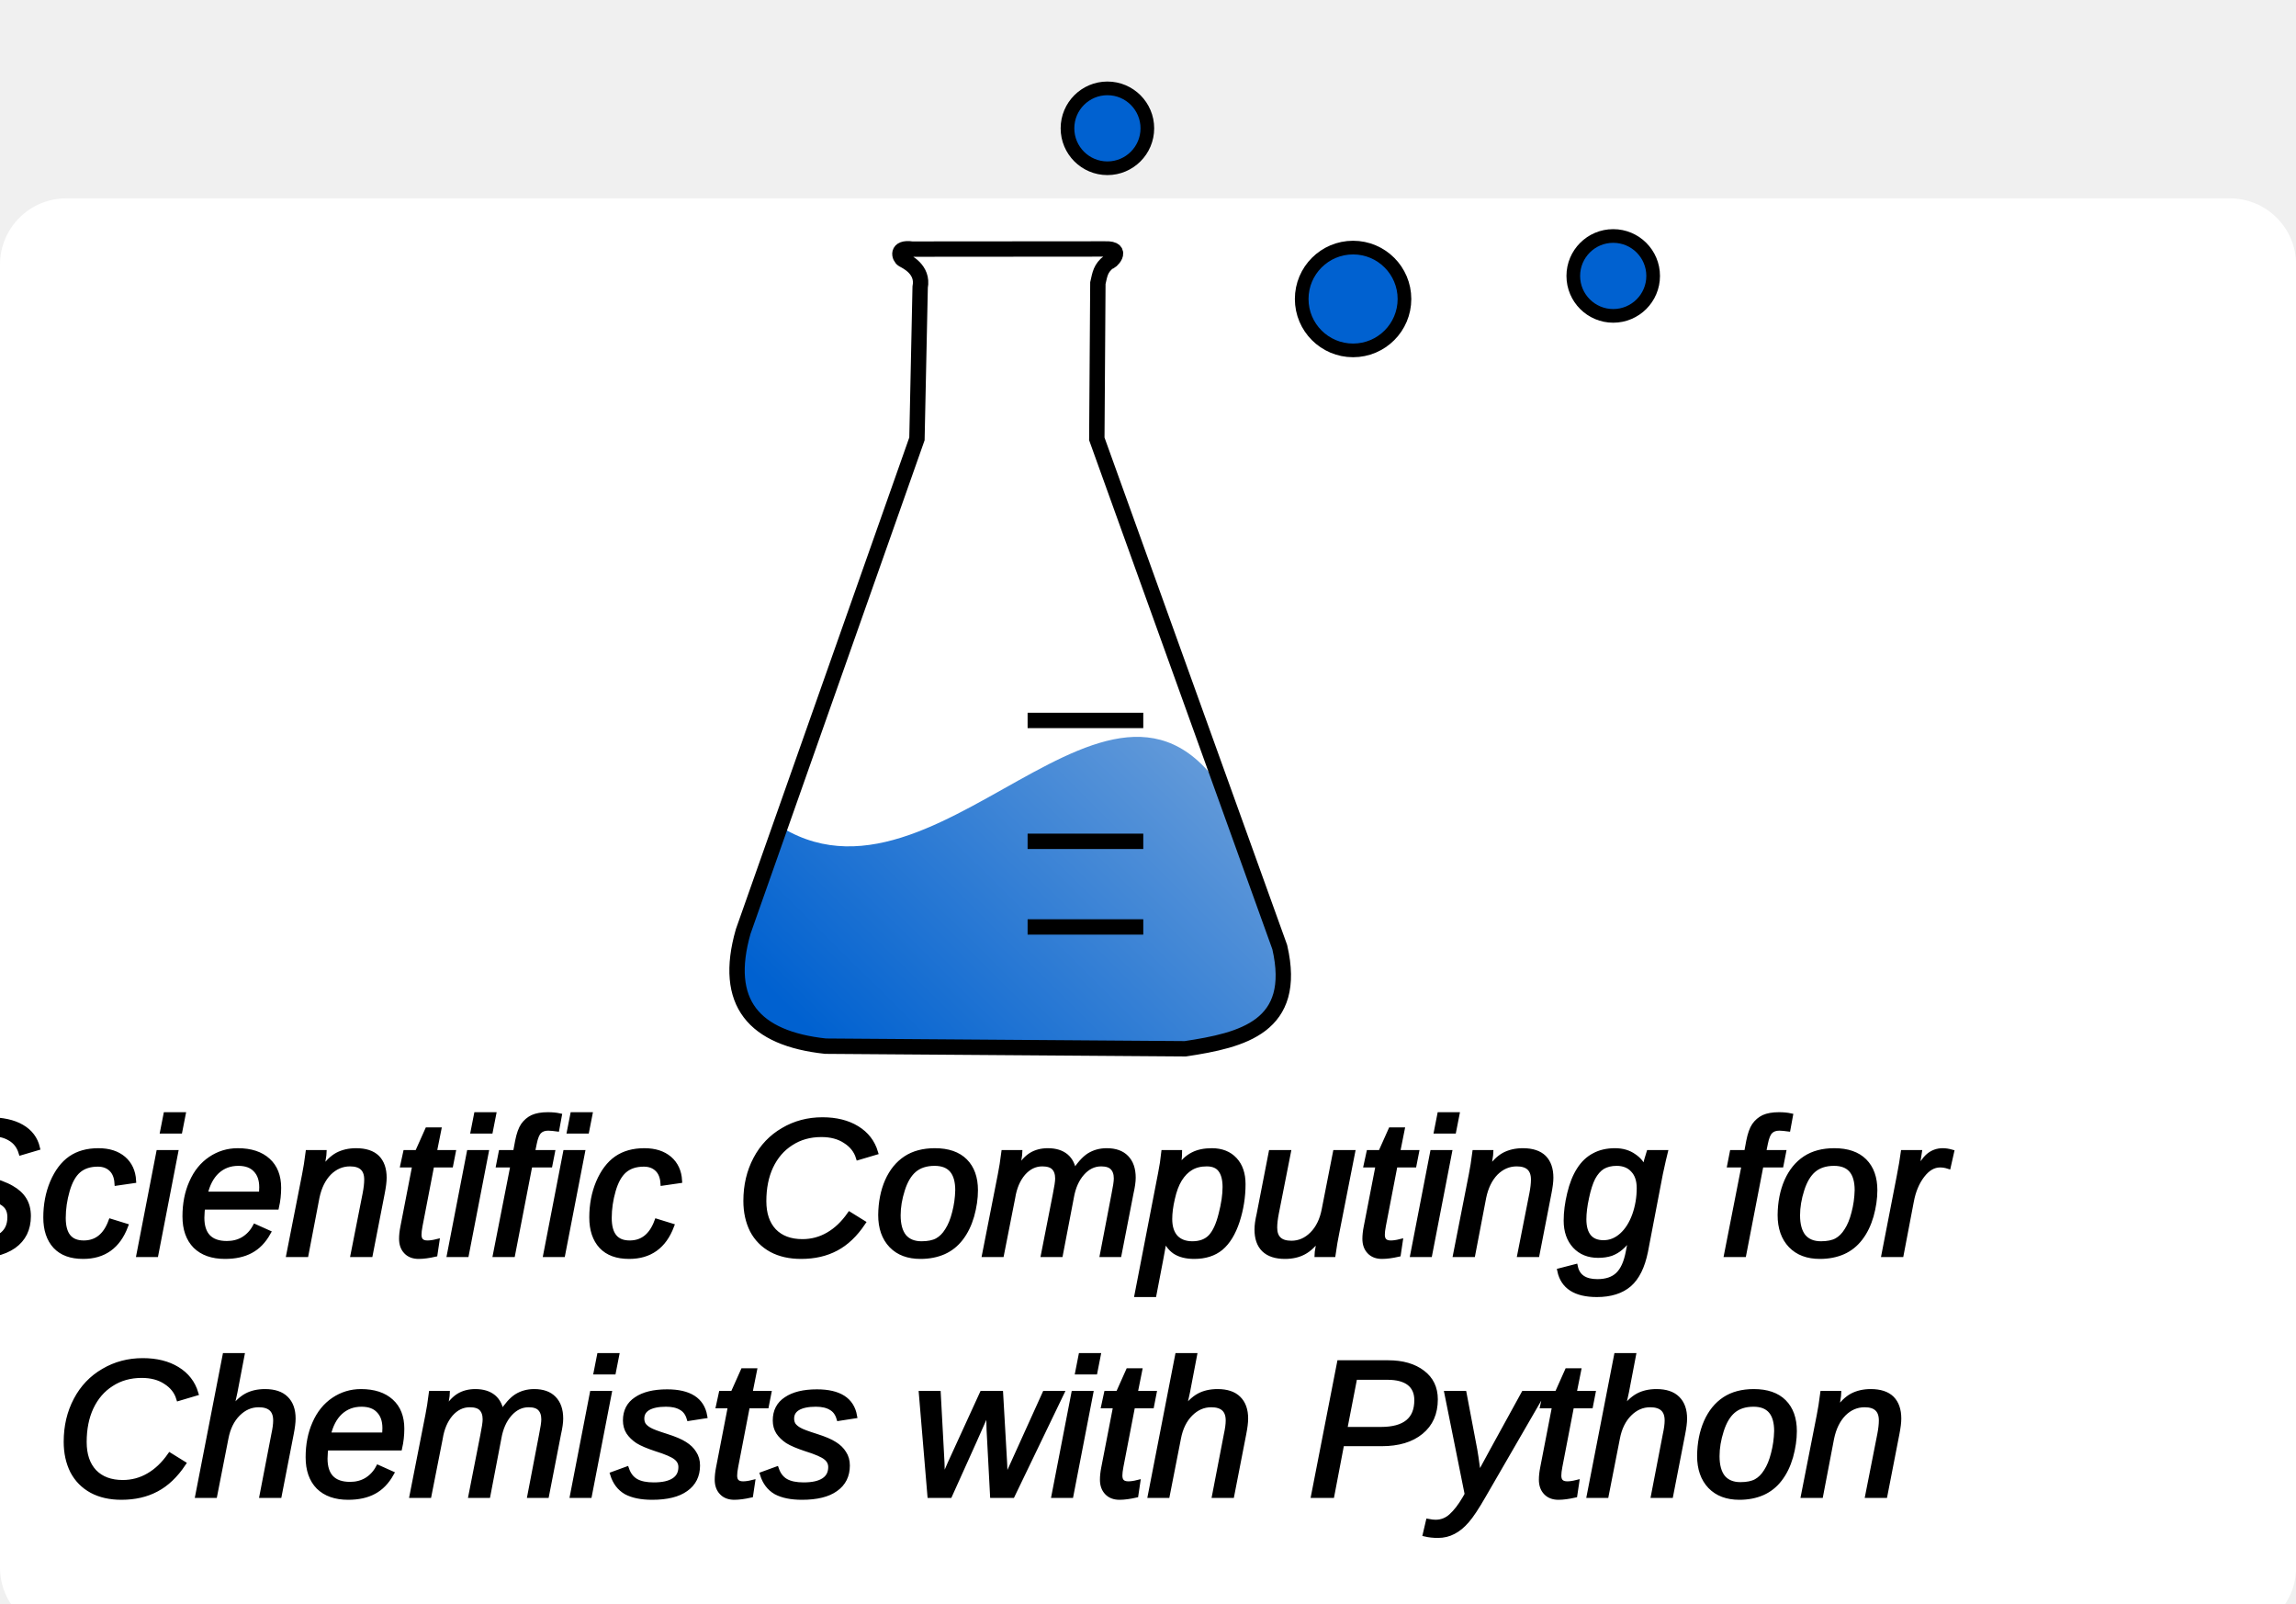
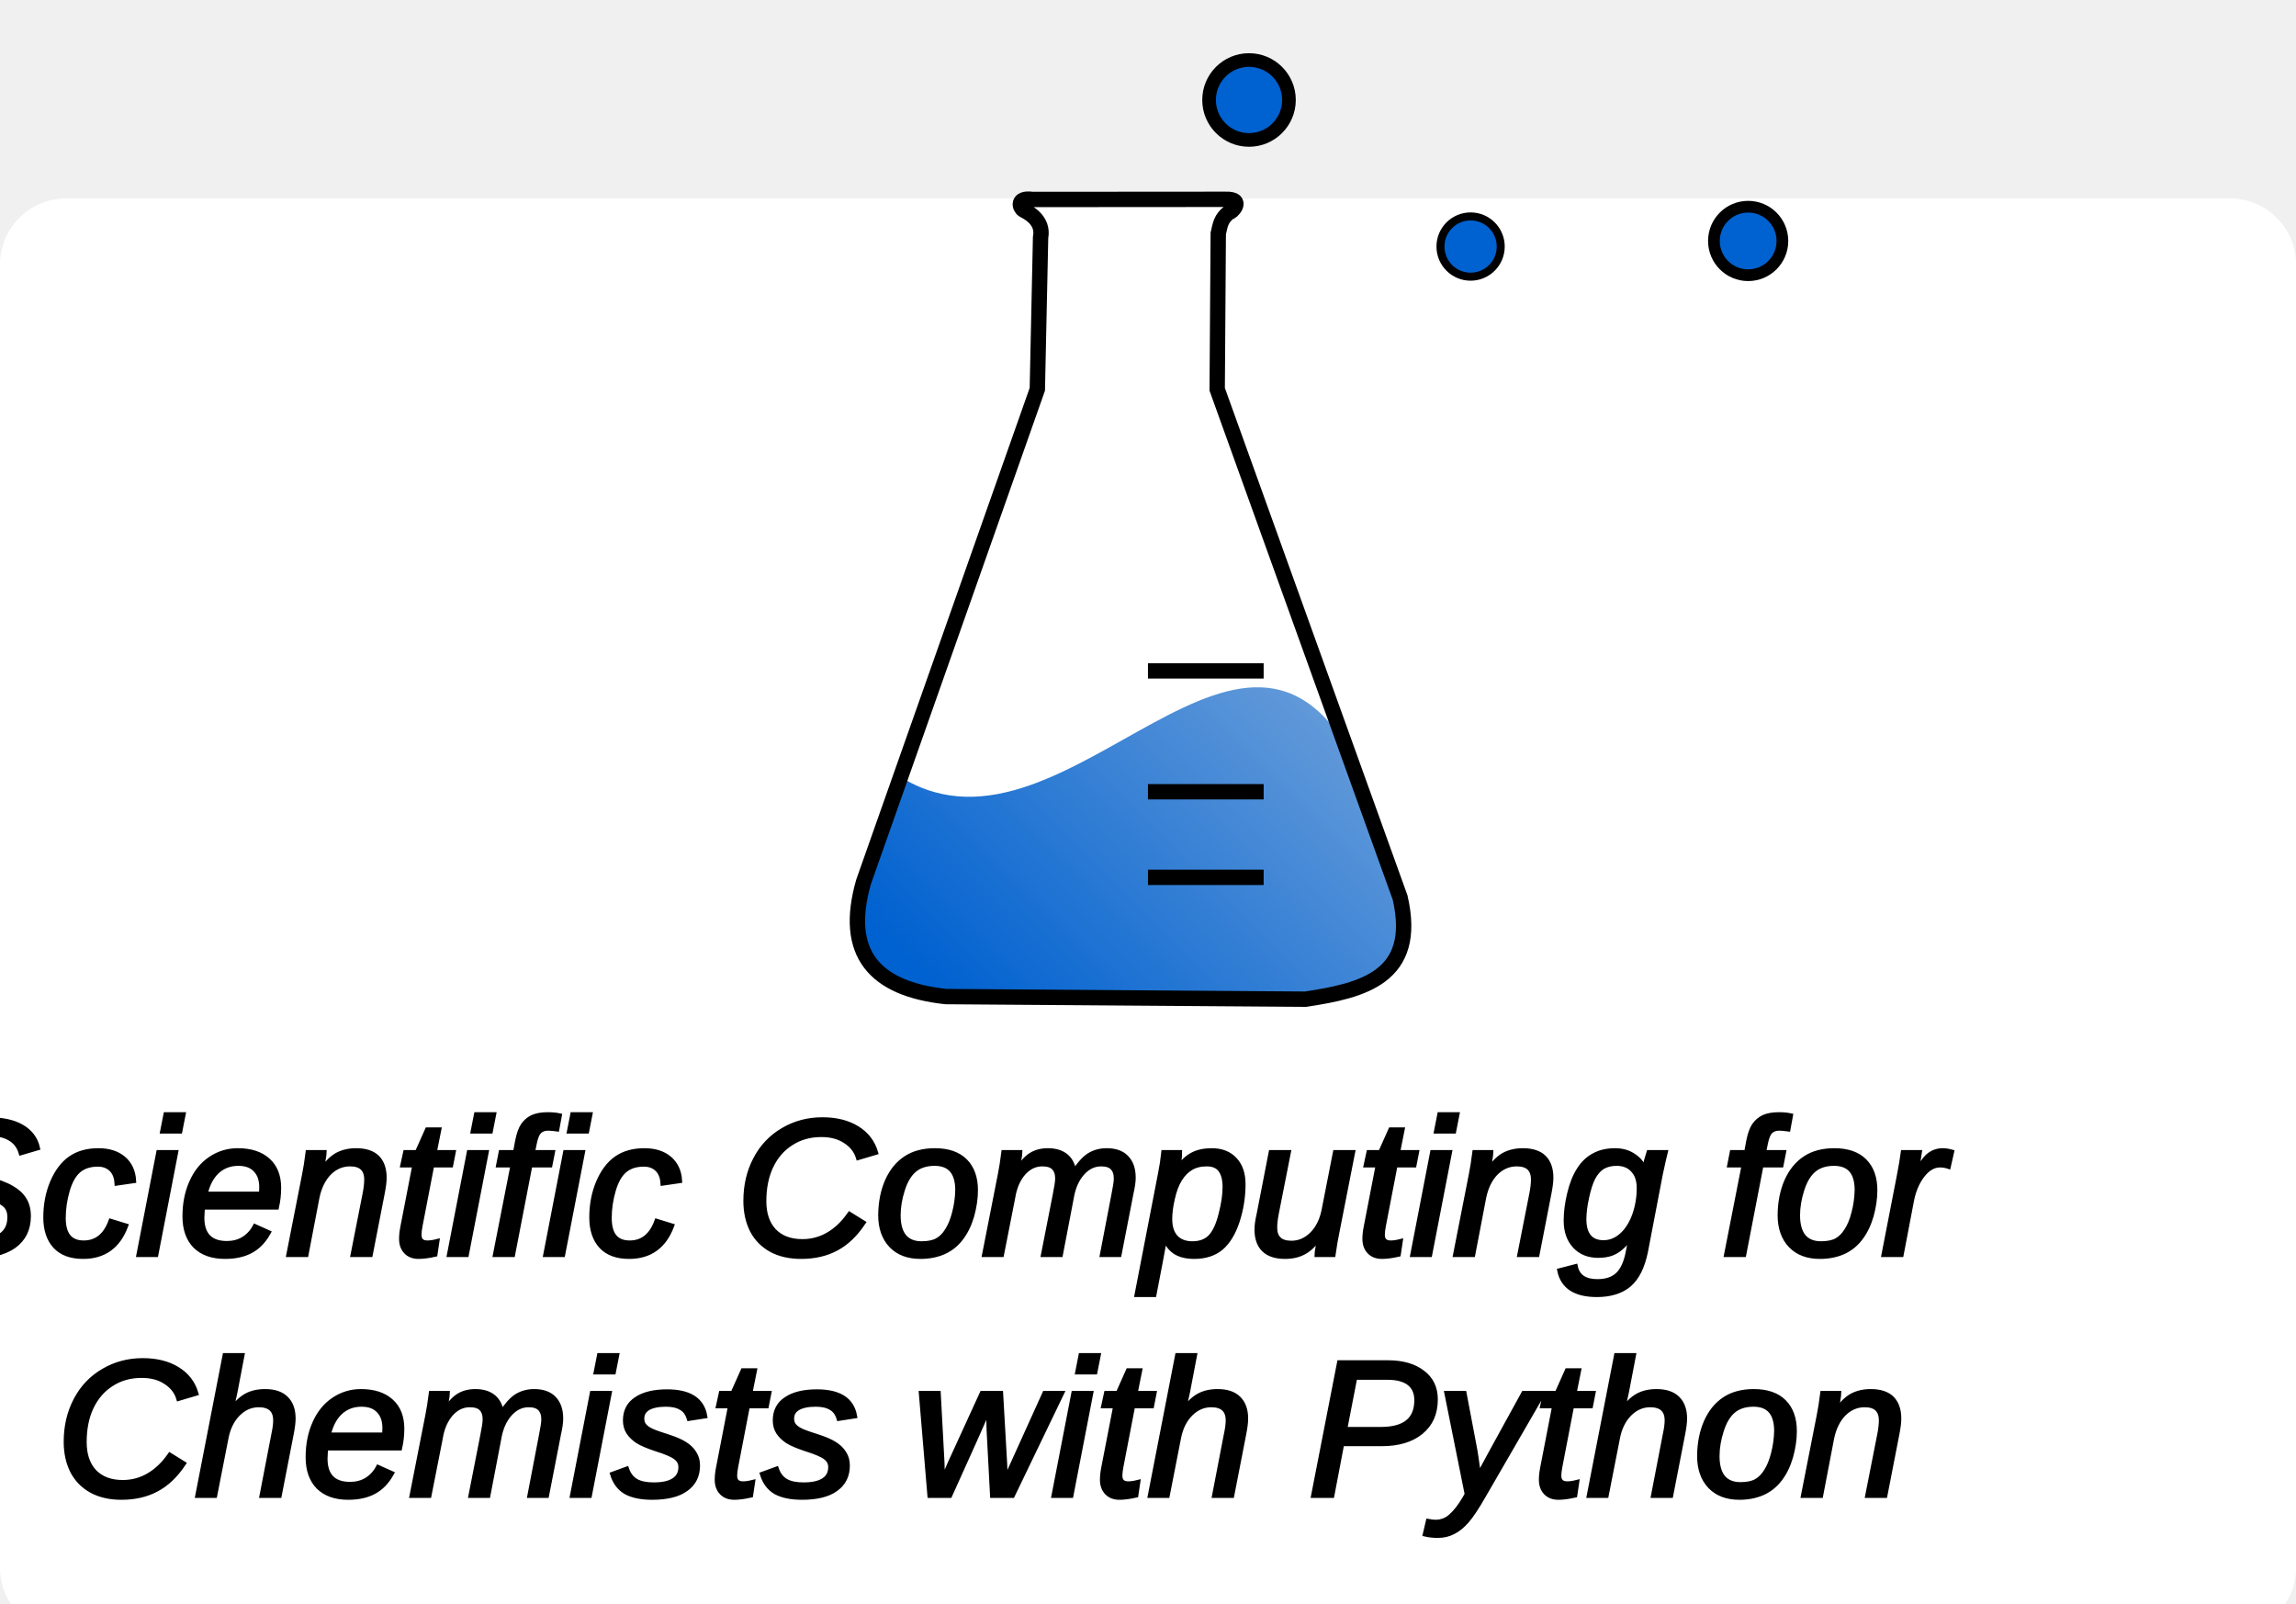
<svg xmlns="http://www.w3.org/2000/svg" xmlns:xlink="http://www.w3.org/1999/xlink" width="5.298in" height="3.7in" viewBox="0 0 134.569 93.98" version="1.1" id="svg8">
  <defs id="defs2">
    <linearGradient id="linearGradient5402">
      <stop style="stop-color:#000000;stop-opacity:1;" offset="0" id="stop5400" />
    </linearGradient>
    <linearGradient id="linearGradient5378">
      <stop style="stop-color:#000000;stop-opacity:1;" offset="0" id="stop5376" />
    </linearGradient>
    <linearGradient id="linearGradient4699">
      <stop style="stop-color:#005200;stop-opacity:1;" offset="0" id="stop4697" />
    </linearGradient>
    <linearGradient id="linearGradient4693">
      <stop style="stop-color:#005200;stop-opacity:1;" offset="0" id="stop4691" />
    </linearGradient>
    <linearGradient id="linearGradient4687">
      <stop style="stop-color:#007b00;stop-opacity:1;" offset="0" id="stop4685" />
    </linearGradient>
    <linearGradient id="linearGradient4659">
      <stop style="stop-color:#8300bd;stop-opacity:1;" offset="0" id="stop4657" />
    </linearGradient>
    <linearGradient id="linearGradient4651">
      <stop style="stop-color:#0061d0;stop-opacity:1;" offset="0" id="stop4649" />
    </linearGradient>
    <linearGradient id="linearGradient4645">
      <stop style="stop-color:#005200;stop-opacity:1;" offset="0" id="stop4641" />
      <stop style="stop-color:#005200;stop-opacity:0;" offset="1" id="stop4643" />
    </linearGradient>
    <linearGradient id="liquid_gradient">
      <stop style="stop-color:#0061d0;stop-opacity:1" offset="0" id="stop4029" />
      <stop style="stop-color:#e5e5e5;stop-opacity:1" offset="1" id="stop4031" />
    </linearGradient>
-     <linearGradient xlink:href="#liquid_gradient" id="linearGradient4027" x1="11.298" y1="25.043" x2="26.587" y2="9.589" gradientUnits="userSpaceOnUse" gradientTransform="translate(20.92996,-15.78591)" />
+     <linearGradient xlink:href="#liquid_gradient" id="linearGradient4027" x1="11.298" y1="25.043" x2="26.587" y2="9.589" gradientUnits="userSpaceOnUse" gradientTransform="matrix(2.943931,0,0,2.943931,91.77975,-57.93782)" />
  </defs>
  <g id="layer2" transform="translate(-76.65597,45.50829)" style="display:none">
    <rect style="fill:#ffffff;fill-opacity:1;stroke:none;stroke-width:0.8;stroke-miterlimit:4;stroke-dasharray:none" id="rect1724" width="99.227" height="64.728" x="13.704" y="-3.809" />
  </g>
  <g id="layer1" transform="translate(-76.65597,45.50829)">
    <rect style="fill:#ffffff;stroke-width:0.241" id="rect195" width="134.575" height="84.104" x="76.656" y="-33.885" ry="3.878" rx="3.878" />
-     <g id="g836" transform="matrix(2.943931,0,0,2.943931,30.1634,-11.4652)" style="stroke-width:0.78">
-       <path id="path4297-3" style="display:inline;fill:url(#linearGradient4027);fill-opacity:1;fill-rule:evenodd;stroke:none;stroke-width:0.156;stroke-linecap:butt;stroke-linejoin:miter;stroke-miterlimit:4;stroke-dasharray:none;stroke-opacity:1" d="m 31.375,4.917 -0.696,1.971 c -0.408,1.424 0.217,2.13 1.639,2.283 l 7.161,0.052 C 40.396,8.961 41.436,8.874 41.361,7.2 L 40.539,4.917 c -2.219,-4.934 -5.854,1.972 -9.164,3e-6 z" />
-       <path id="path4152" d="m 36.251,6.885 h 2.303" style="display:inline;fill:none;fill-rule:evenodd;stroke:#000000;stroke-width:0.306;stroke-linecap:butt;stroke-linejoin:miter;stroke-miterlimit:4;stroke-dasharray:none;stroke-opacity:1" />
-       <path style="display:inline;fill:none;fill-rule:evenodd;stroke:#000000;stroke-width:0.306;stroke-linecap:butt;stroke-linejoin:miter;stroke-miterlimit:4;stroke-dasharray:none;stroke-opacity:1" d="m 36.251,5.181 h 2.303" id="path4154" />
-       <path id="path4156" d="m 36.251,2.775 h 2.303" style="display:inline;fill:none;fill-rule:evenodd;stroke:#000000;stroke-width:0.306;stroke-linecap:butt;stroke-linejoin:miter;stroke-miterlimit:4;stroke-dasharray:none;stroke-opacity:1" />
-       <circle style="fill:#0061d0;fill-opacity:1;stroke:#000000;stroke-width:0.272;stroke-miterlimit:4;stroke-dasharray:none;stroke-opacity:1" id="path1460" cx="42.731" cy="-5.613" r="1.023" />
-       <circle r="0.795" cy="-9.01" cx="-37.84" id="path1460-2" style="fill:#0061d0;fill-opacity:1;stroke:#000000;stroke-width:0.272;stroke-miterlimit:4;stroke-dasharray:none;stroke-opacity:1" transform="scale(-1,1)" />
-       <circle r="0.795" cy="-6.072" cx="-47.91" id="path1460-2-7" style="fill:#0061d0;fill-opacity:1;stroke:#000000;stroke-width:0.272;stroke-miterlimit:4;stroke-dasharray:none;stroke-opacity:1" transform="scale(-1,1)" />
-       <path id="path4297" d="m 34.048,-2.829 -3.459,9.804 c -0.408,1.424 0.217,2.13 1.639,2.283 l 7.162,0.052 c 1.14,-0.172 2.247,-0.438 1.881,-2.023 l -3.642,-10.116 0.021,-3.1 c 0.042,-0.181 0.051,-0.293 0.221,-0.427 0.015,0.038 0.33,-0.266 -0.075,-0.253 l -3.845,0.003 c -0.325,-0.047 -0.253,0.167 -0.182,0.208 0.072,0.041 0.412,0.195 0.343,0.549 z" style="display:inline;fill:none;fill-opacity:1;fill-rule:evenodd;stroke:#000000;stroke-width:0.306;stroke-linecap:butt;stroke-linejoin:miter;stroke-miterlimit:4;stroke-dasharray:none;stroke-opacity:1" />
+     <circle style="fill:#0061d0;fill-opacity:1;stroke:#000000;stroke-width:0.469;stroke-miterlimit:4;stroke-dasharray:none;stroke-opacity:1" id="path1460" cx="162.848" cy="-31.062" r="1.766" />
+     <circle r="2.341" cy="-39.65" cx="-149.861" id="path1460-2" style="fill:#0061d0;fill-opacity:1;stroke:#000000;stroke-width:0.8;stroke-miterlimit:4;stroke-dasharray:none;stroke-opacity:1" transform="scale(-1,1)" />
+     <circle r="2.007" cy="-31.39" cx="-179.116" id="path1460-2-7" style="fill:#0061d0;fill-opacity:1;stroke:#000000;stroke-width:0.686;stroke-miterlimit:4;stroke-dasharray:none;stroke-opacity:1" transform="scale(-1,1)" />
+     <g id="g461" transform="translate(7.054724,-2.905031)">
+       <path id="path4297-3" style="display:inline;fill:url(#linearGradient4027);fill-opacity:1;fill-rule:evenodd;stroke:none;stroke-width:0.459;stroke-linecap:butt;stroke-linejoin:miter;stroke-miterlimit:4;stroke-dasharray:none;stroke-opacity:1" d="m 122.528,3.009 -2.048,5.804 c -1.202,4.191 0.638,6.27 4.824,6.72 l 21.082,0.154 c 2.699,-0.77 5.76,-1.026 5.539,-5.956 l -2.419,-6.721 c -6.533,-14.525 -17.234,5.806 -26.979,8.8e-6 z" />
+       <path id="path4152" d="m 136.883,8.803 h 6.781" style="display:inline;fill:none;fill-rule:evenodd;stroke:#000000;stroke-width:0.9;stroke-linecap:butt;stroke-linejoin:miter;stroke-miterlimit:4;stroke-dasharray:none;stroke-opacity:1" />
+       <path style="display:inline;fill:none;fill-rule:evenodd;stroke:#000000;stroke-width:0.9;stroke-linecap:butt;stroke-linejoin:miter;stroke-miterlimit:4;stroke-dasharray:none;stroke-opacity:1" d="m 136.883,3.788 h 6.781" id="path4154" />
+       <path id="path4156" d="m 136.883,-3.295 h 6.781" style="display:inline;fill:none;fill-rule:evenodd;stroke:#000000;stroke-width:0.9;stroke-linecap:butt;stroke-linejoin:miter;stroke-miterlimit:4;stroke-dasharray:none;stroke-opacity:1" />
+       <path id="path4297" d="M 130.399,-19.795 120.215,9.069 c -1.202,4.191 0.638,6.27 4.824,6.72 l 21.083,0.153 c 3.355,-0.508 6.615,-1.29 5.539,-5.956 l -10.72,-29.78 0.063,-9.128 c 0.123,-0.532 0.151,-0.863 0.652,-1.257 0.043,0.111 0.972,-0.782 -0.22,-0.745 l -11.32,0.008 c -0.956,-0.137 -0.746,0.491 -0.535,0.611 0.211,0.12 1.213,0.574 1.009,1.617 z" style="display:inline;fill:none;fill-opacity:1;fill-rule:evenodd;stroke:#000000;stroke-width:0.9;stroke-linecap:butt;stroke-linejoin:miter;stroke-miterlimit:4;stroke-dasharray:none;stroke-opacity:1" />
    </g>
    <text xml:space="preserve" style="font-style:italic;font-size:11.289px;font-family:Arial;-inkscape-font-specification:'Arial Italic';text-align:center;writing-mode:lr-tb;direction:ltr;text-anchor:middle;fill:#000000;fill-opacity:1;stroke:#000000;stroke-width:0.3;stroke-linecap:round" x="142.028" y="27.997" id="text1">
      <tspan id="tspan1" style="font-size:11.289px;fill:#000000;fill-opacity:1;stroke-width:0.3" x="142.028" y="27.997">Scientific Computing for</tspan>
      <tspan style="font-size:11.289px;fill:#000000;fill-opacity:1;stroke-width:0.3" x="142.028" y="42.109" id="tspan2">Chemists with Python</tspan>
    </text>
  </g>
</svg>
